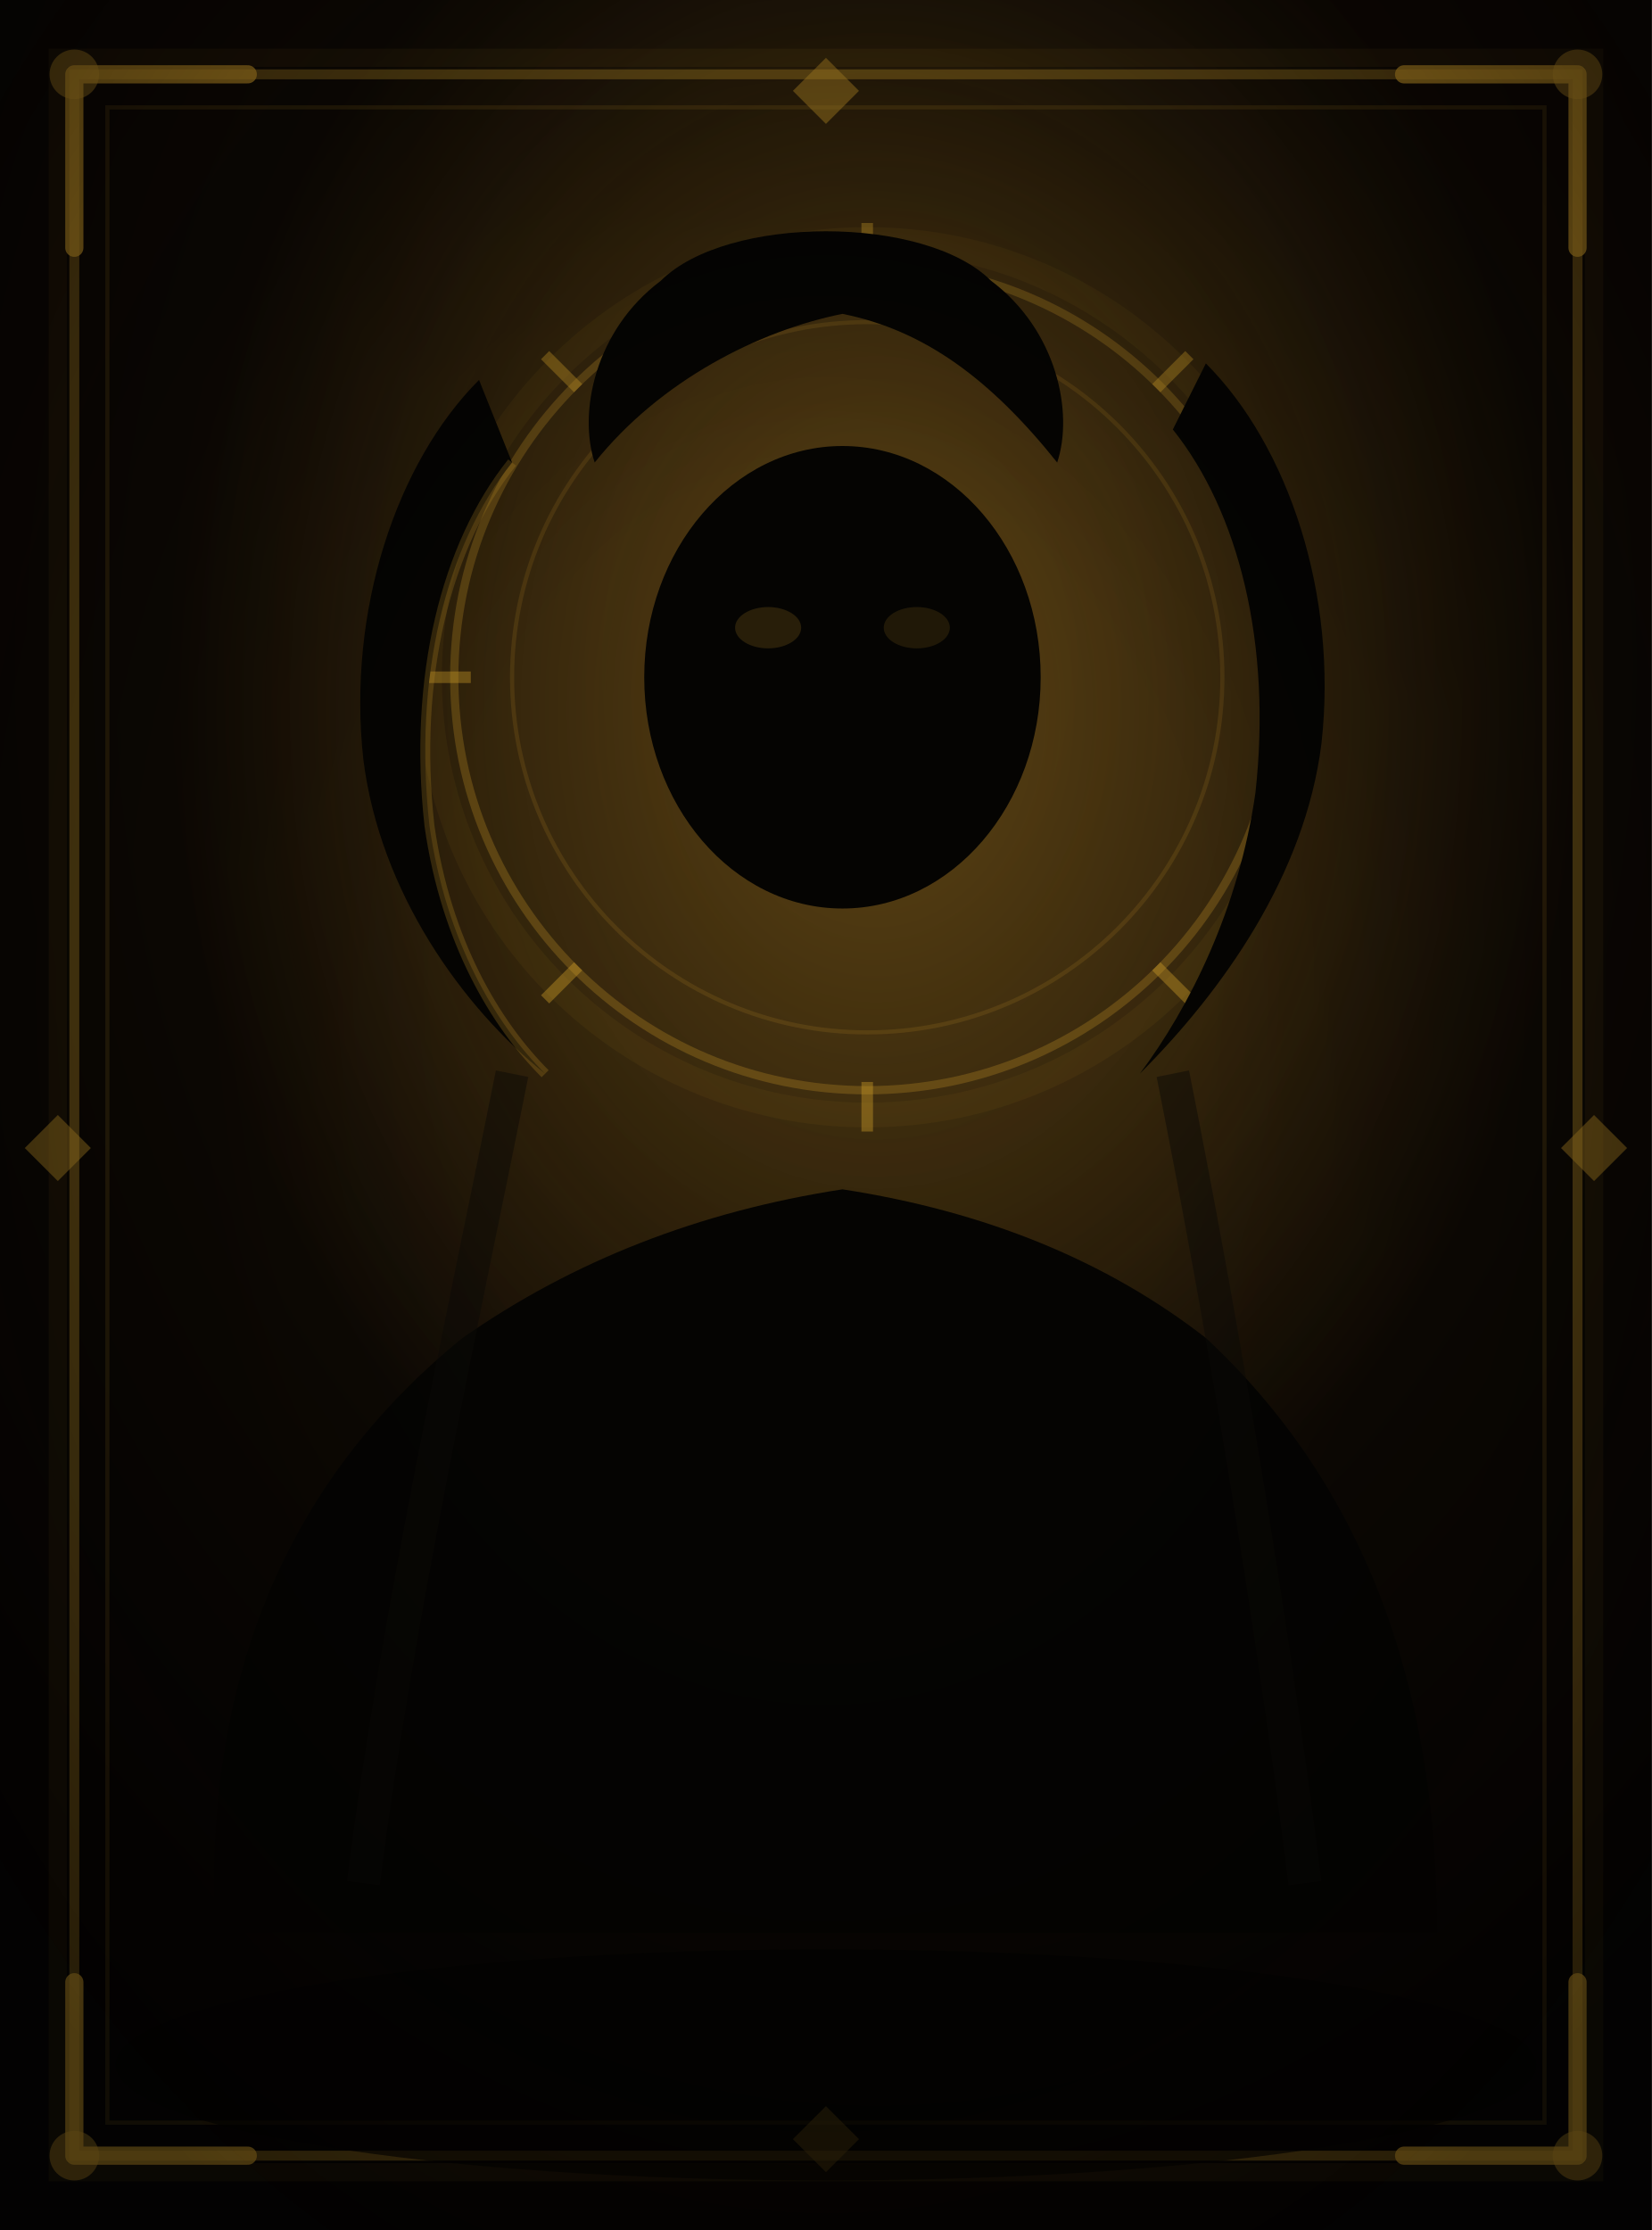
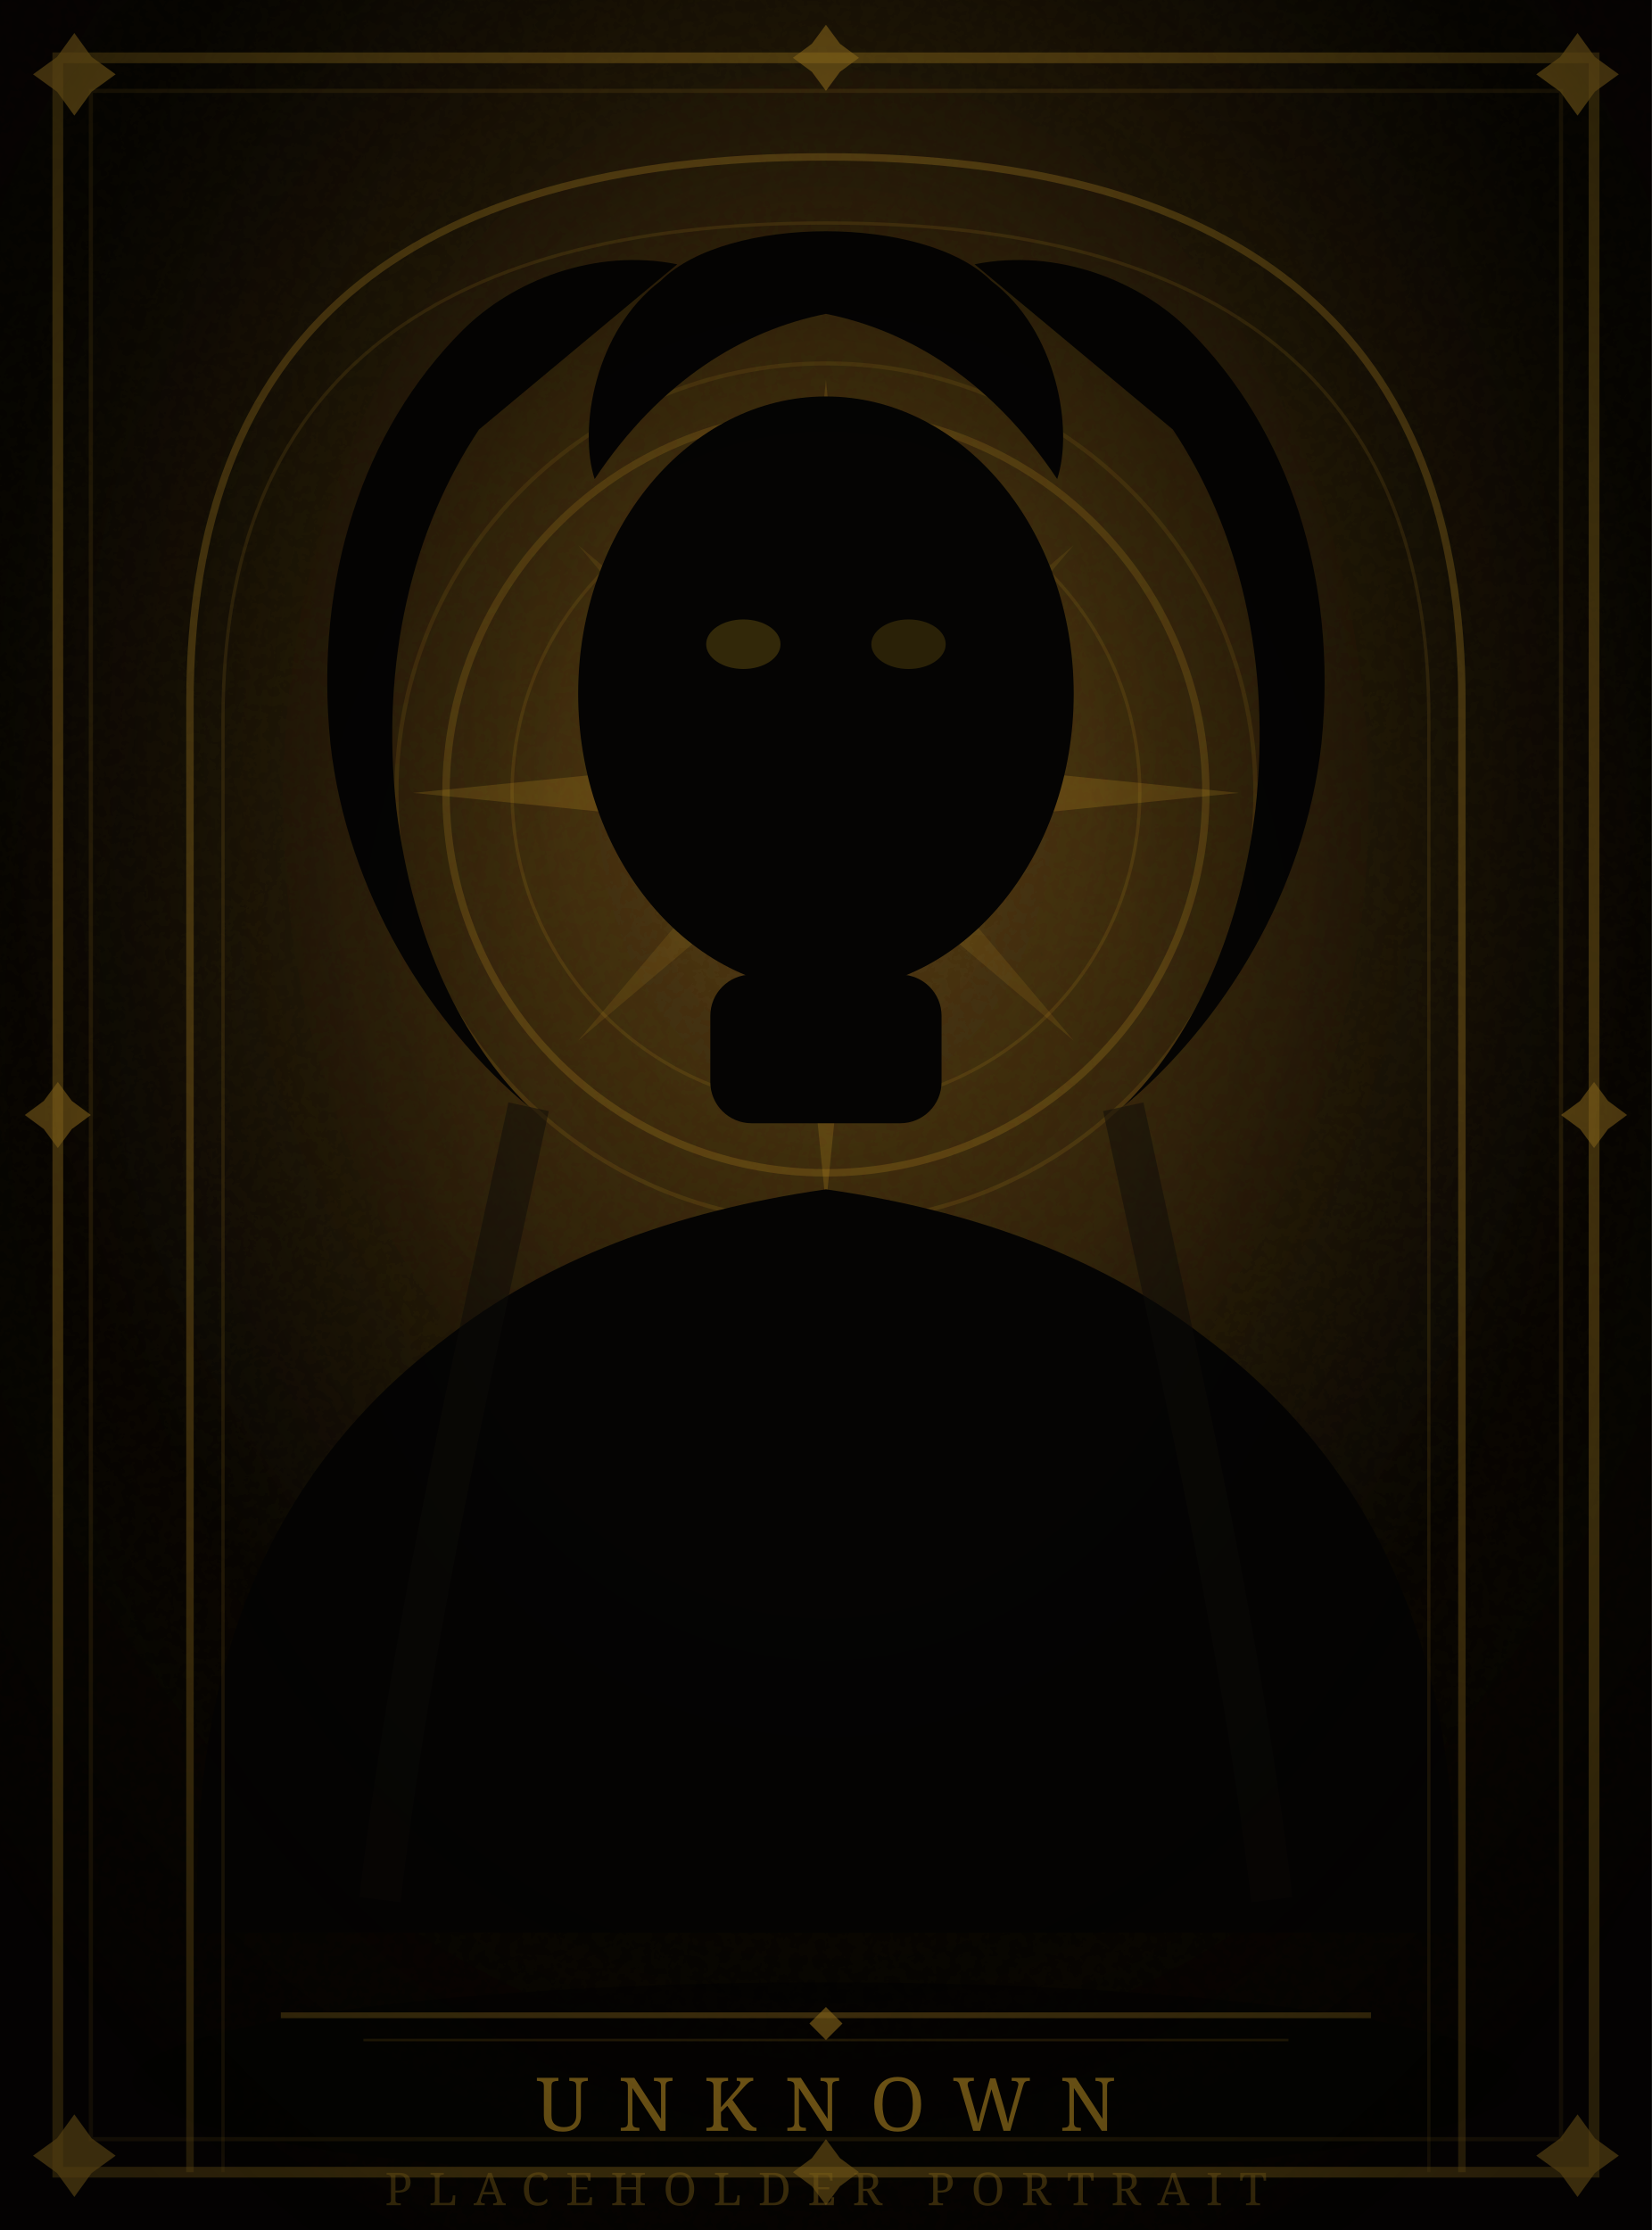
<svg xmlns="http://www.w3.org/2000/svg" viewBox="0 0 200 270">
  <defs>
-     <radialGradient id="bg" cx="53%" cy="30%" r="75%">
+     <radialGradient id="bg" cx="50%" cy="36%" r="70%">
      <stop offset="0%" stop-color="#1e1208" />
-       <stop offset="50%" stop-color="#100a04" />
-       <stop offset="100%" stop-color="#040302" />
+       <stop offset="52%" stop-color="#100a04" />
+       <stop offset="100%" stop-color="#060402" />
    </radialGradient>
-     <radialGradient id="atm" cx="53%" cy="32%" r="42%">
-       <stop offset="0%" stop-color="#c89828" stop-opacity="0.38" />
+     <radialGradient id="atm" cx="50%" cy="34%" r="50%">
+       <stop offset="0%" stop-color="#c89828" stop-opacity="0.44" />
      <stop offset="100%" stop-color="#c89828" stop-opacity="0" />
    </radialGradient>
-     <radialGradient id="vig" cx="50%" cy="44%" r="65%">
-       <stop offset="35%" stop-color="transparent" />
-       <stop offset="100%" stop-color="#020101" stop-opacity="0.55" />
+     <radialGradient id="vign" cx="50%" cy="46%" r="66%">
+       <stop offset="28%" stop-color="transparent" />
+       <stop offset="100%" stop-color="#030201" stop-opacity="0.60" />
    </radialGradient>
+     <filter id="grain">
+       <feTurbulence type="fractalNoise" baseFrequency="0.68" numOctaves="3" stitchTiles="stitch" result="n" />
+       <feColorMatrix type="saturate" values="0" in="n" result="g" />
+       <feBlend in="SourceGraphic" in2="g" mode="multiply" />
+     </filter>
  </defs>
  <rect width="200" height="270" fill="url(#bg)" />
  <rect width="200" height="270" fill="url(#atm)" />
-   <circle cx="105" cy="82" r="53" fill="none" stroke="#c89828" stroke-width="3" stroke-opacity="0.06" />
-   <circle cx="105" cy="82" r="50" fill="none" stroke="#c89828" stroke-width="1" stroke-opacity="0.28" />
-   <circle cx="105" cy="82" r="43" fill="none" stroke="#c89828" stroke-width="0.5" stroke-opacity="0.15" />
-   <line x1="105" y1="33" x2="105" y2="27" stroke="#c89828" stroke-width="1.4" stroke-opacity="0.42" />
-   <line x1="140" y1="47" x2="144" y2="43" stroke="#c89828" stroke-width="1.4" stroke-opacity="0.42" />
-   <line x1="153" y1="82" x2="159" y2="82" stroke="#c89828" stroke-width="1.4" stroke-opacity="0.42" />
-   <line x1="140" y1="117" x2="144" y2="121" stroke="#c89828" stroke-width="1.4" stroke-opacity="0.42" />
-   <line x1="105" y1="131" x2="105" y2="137" stroke="#c89828" stroke-width="1.4" stroke-opacity="0.42" />
-   <line x1="70" y1="117" x2="66" y2="121" stroke="#c89828" stroke-width="1.4" stroke-opacity="0.42" />
-   <line x1="57" y1="82" x2="51" y2="82" stroke="#c89828" stroke-width="1.4" stroke-opacity="0.42" />
-   <line x1="70" y1="47" x2="66" y2="43" stroke="#c89828" stroke-width="1.4" stroke-opacity="0.42" />
-   <path d="M105 76 L109 82 L105 88 L101 82 Z" fill="none" stroke="#c89828" stroke-width="0.8" stroke-opacity="0.26" />
-   <rect x="7" y="7" width="186" height="256" fill="none" stroke="#c89828" stroke-width="2.2" stroke-opacity="0.08" />
-   <rect x="9" y="9" width="182" height="252" fill="none" stroke="#c89828" stroke-width="1.2" stroke-opacity="0.40" />
-   <rect x="13" y="13" width="174" height="244" fill="none" stroke="#c89828" stroke-width="0.5" stroke-opacity="0.16" />
-   <path d="M9 9 L9 30 M9 9 L30 9" stroke="#c89828" stroke-width="2.2" stroke-opacity="0.72" fill="none" stroke-linecap="round" />
-   <circle cx="9" cy="9" r="3" fill="#c89828" fill-opacity="0.45" />
-   <path d="M191 9 L191 30 M191 9 L170 9" stroke="#c89828" stroke-width="2.2" stroke-opacity="0.72" fill="none" stroke-linecap="round" />
-   <circle cx="191" cy="9" r="3" fill="#c89828" fill-opacity="0.45" />
-   <path d="M9 261 L9 240 M9 261 L30 261" stroke="#c89828" stroke-width="2.2" stroke-opacity="0.72" fill="none" stroke-linecap="round" />
-   <circle cx="9" cy="261" r="3" fill="#c89828" fill-opacity="0.45" />
-   <path d="M191 261 L191 240 M191 261 L170 261" stroke="#c89828" stroke-width="2.2" stroke-opacity="0.72" fill="none" stroke-linecap="round" />
-   <circle cx="191" cy="261" r="3" fill="#c89828" fill-opacity="0.45" />
-   <path d="M100 7 L104 11 L100 15 L96 11 Z" fill="#c89828" fill-opacity="0.45" />
-   <path d="M100 255 L104 259 L100 263 L96 259 Z" fill="#c89828" fill-opacity="0.45" />
-   <path d="M7 135 L11 139 L7 143 L3 139 Z" fill="#c89828" fill-opacity="0.45" />
-   <path d="M193 135 L197 139 L193 143 L189 139 Z" fill="#c89828" fill-opacity="0.45" />
-   <path d="M62 56 C54 66 50 82 52 100 C54 114 60 124 66 130 C56 122 46 108 44 92 C42 74 48 56 58 46 Z" fill="#050402" />
-   <path d="M142 52 C150 62 154 78 152 96 C150 110 144 122 138 130 C148 120 158 106 160 90 C162 72 156 54 146 44 Z" fill="#050402" />
-   <path d="M80 34 C88 26 112 26 120 34 C128 40 130 50 128 56 C120 46 112 40 102 38 C92 40 80 46 72 56 C70 50 72 40 80 34 Z" fill="#050402" />
-   <ellipse cx="102" cy="82" rx="24" ry="28" fill="#050402" />
-   <ellipse cx="93" cy="76" rx="4" ry="2.5" fill="#c89828" fill-opacity="0.18" />
-   <ellipse cx="111" cy="76" rx="4" ry="2.5" fill="#c89828" fill-opacity="0.14" />
-   <path d="M26 234 Q24 188 56 162 Q76 148 102 144 Q128 148 146 162 Q174 188 174 234 Z" fill="#050402" />
-   <path d="M62 130 C56 160 48 196 44 228" fill="none" stroke="#0c0a06" stroke-width="4" stroke-opacity="0.5" />
-   <path d="M142 130 C148 160 154 196 158 228" fill="none" stroke="#0c0a06" stroke-width="4" stroke-opacity="0.5" />
-   <path d="M62 56 C54 66 50 82 52 100 C54 114 60 124 66 130" fill="none" stroke="#c89828" stroke-width="1.2" stroke-opacity="0.24" />
-   <ellipse cx="100" cy="250" rx="86" ry="14" fill="#030201" fill-opacity="0.65" />
-   <rect width="200" height="270" fill="url(#vig)" />
+   <rect width="200" height="270" fill="url(#bg)" filter="url(#grain)" opacity="0.20" />
+   <circle cx="100" cy="96" r="52" fill="none" stroke="#c89828" stroke-width="0.5" stroke-opacity="0.14" />
+   <circle cx="100" cy="96" r="46" fill="none" stroke="#c89828" stroke-width="0.9" stroke-opacity="0.22" />
+   <circle cx="100" cy="96" r="38" fill="none" stroke="#c89828" stroke-width="0.4" stroke-opacity="0.14" />
+   <path d="M100 46 L104 86 L100 96 L96 86 Z" fill="#c89828" fill-opacity="0.22" />
+   <path d="M100 146 L104 106 L100 96 L96 106 Z" fill="#c89828" fill-opacity="0.22" />
+   <path d="M50 96 L90 100 L100 96 L90 92 Z" fill="#c89828" fill-opacity="0.22" />
+   <path d="M150 96 L110 100 L100 96 L110 92 Z" fill="#c89828" fill-opacity="0.22" />
+   <path d="M130 66 L108 92 L100 96 L104 88 Z" fill="#c89828" fill-opacity="0.14" />
+   <path d="M130 126 L108 100 L100 96 L104 104 Z" fill="#c89828" fill-opacity="0.14" />
+   <path d="M70 126 L92 100 L100 96 L96 104 Z" fill="#c89828" fill-opacity="0.14" />
+   <path d="M70 66 L92 92 L100 96 L96 88 Z" fill="#c89828" fill-opacity="0.14" />
+   <path d="M 58 52 C 50 64 46 80 48 98 C 50 114 56 126 64 134 C 52 124 42 108 40 90 C 38 70 44 52 56 40 C 62 34 72 30 82 32 Z" fill="#050403" />
+   <path d="M 142 52 C 150 64 154 80 152 98 C 150 114 144 126 136 134 C 148 124 158 108 160 90 C 162 70 156 52 144 40 C 138 34 128 30 118 32 Z" fill="#050403" />
+   <path d="M80 34 C88 26 112 26 120 34 C128 40 130 52 128 58 C120 46 110 40 100 38 C90 40 80 46 72 58 C70 52 72 40 80 34 Z" fill="#050403" />
+   <ellipse cx="100" cy="84" rx="30" ry="36" fill="#050403" />
+   <ellipse cx="90" cy="78" rx="4.5" ry="3" fill="#d4a820" fill-opacity="0.22" />
+   <ellipse cx="110" cy="78" rx="4.5" ry="3" fill="#d4a820" fill-opacity="0.18" />
+   <path d="M78 86 C76 90 75 94 77 97 C79 99 82 98 82 95" fill="#050403" />
+   <rect x="86" y="118" width="28" height="18" rx="5" fill="#050403" />
+   <path d="M24 234 Q22 186 54 162 Q72 148 100 144 Q128 148 146 162 Q178 186 176 234 Z" fill="#050403" />
+   <path d="M64 134 C58 162 50 196 46 230" fill="none" stroke="#0e0c08" stroke-width="5" stroke-opacity="0.50" />
+   <path d="M136 134 C142 162 150 196 154 230" fill="none" stroke="#0e0c08" stroke-width="5" stroke-opacity="0.50" />
+   <ellipse cx="100" cy="252" rx="84" ry="12" fill="#030201" fill-opacity="0.62" />
+   <rect x="7" y="7" width="186" height="256" fill="none" stroke="#c89828" stroke-width="1.3" stroke-opacity="0.44" />
+   <rect x="11" y="11" width="178" height="248" fill="none" stroke="#c89828" stroke-width="0.5" stroke-opacity="0.18" />
+   <path d="M 23 263 L 23 85 Q 23 19 100 19 Q 177 19 177 85 L 177 263" fill="none" stroke="#c89828" stroke-width="0.9" stroke-opacity="0.38" />
+   <path d="M 27 263 L 27 87 Q 27 27 100 27 Q 173 27 173 87 L 173 263" fill="none" stroke="#c89828" stroke-width="0.4" stroke-opacity="0.18" />
+   <line x1="34" y1="244" x2="166" y2="244" stroke="#c89828" stroke-width="0.7" stroke-opacity="0.40" />
+   <line x1="44" y1="247" x2="156" y2="247" stroke="#c89828" stroke-width="0.3" stroke-opacity="0.22" />
+   <path d="M100 243 L102 245 L100 247 L98 245 Z" fill="#c89828" fill-opacity="0.60" />
+   <path d="M9 4 L11.1 6.9 L14 9 L11.1 11.1 L9 14 L6.9 11.1 L4 9 L6.9 6.9 Z" fill="#c89828" fill-opacity="0.7" />
+   <path d="M191 4 L193.1 6.9 L196 9 L193.1 11.1 L191 14 L188.9 11.1 L186 9 L188.9 6.9 Z" fill="#c89828" fill-opacity="0.7" />
+   <path d="M9 256 L11.1 258.9 L14 261 L11.1 263.1 L9 266 L6.9 263.1 L4 261 L6.9 258.9 Z" fill="#c89828" fill-opacity="0.7" />
+   <path d="M191 256 L193.1 258.9 L196 261 L193.1 263.1 L191 266 L188.9 263.1 L186 261 L188.9 258.9 Z" fill="#c89828" fill-opacity="0.7" />
+   <path d="M100 3 L101.7 5.3 L104 7 L101.7 8.7 L100 11 L98.3 8.7 L96 7 L98.3 5.3 Z" fill="#c89828" fill-opacity="0.55" />
+   <path d="M100 259 L101.7 261.3 L104 263 L101.7 264.7 L100 267 L98.3 264.7 L96 263 L98.3 261.3 Z" fill="#c89828" fill-opacity="0.55" />
+   <path d="M7 131 L8.7 133.3 L11 135 L8.7 136.7 L7 139 L5.3 136.7 L3 135 L5.3 133.3 Z" fill="#c89828" fill-opacity="0.55" />
+   <path d="M193 131 L194.7 133.3 L197 135 L194.7 136.7 L193 139 L191.3 136.7 L189 135 L191.3 133.3 Z" fill="#c89828" fill-opacity="0.55" />
+   <text x="100" y="258" text-anchor="middle" font-family="Georgia,serif" font-size="9" letter-spacing="3.5" fill="#c89828" fill-opacity="0.82">UNKNOWN</text>
+   <text x="100" y="267" text-anchor="middle" font-family="Georgia,serif" font-size="5.5" letter-spacing="2.0" fill="#c89828" fill-opacity="0.46">PLACEHOLDER PORTRAIT</text>
+   <rect width="200" height="270" fill="url(#vign)" />
</svg>
